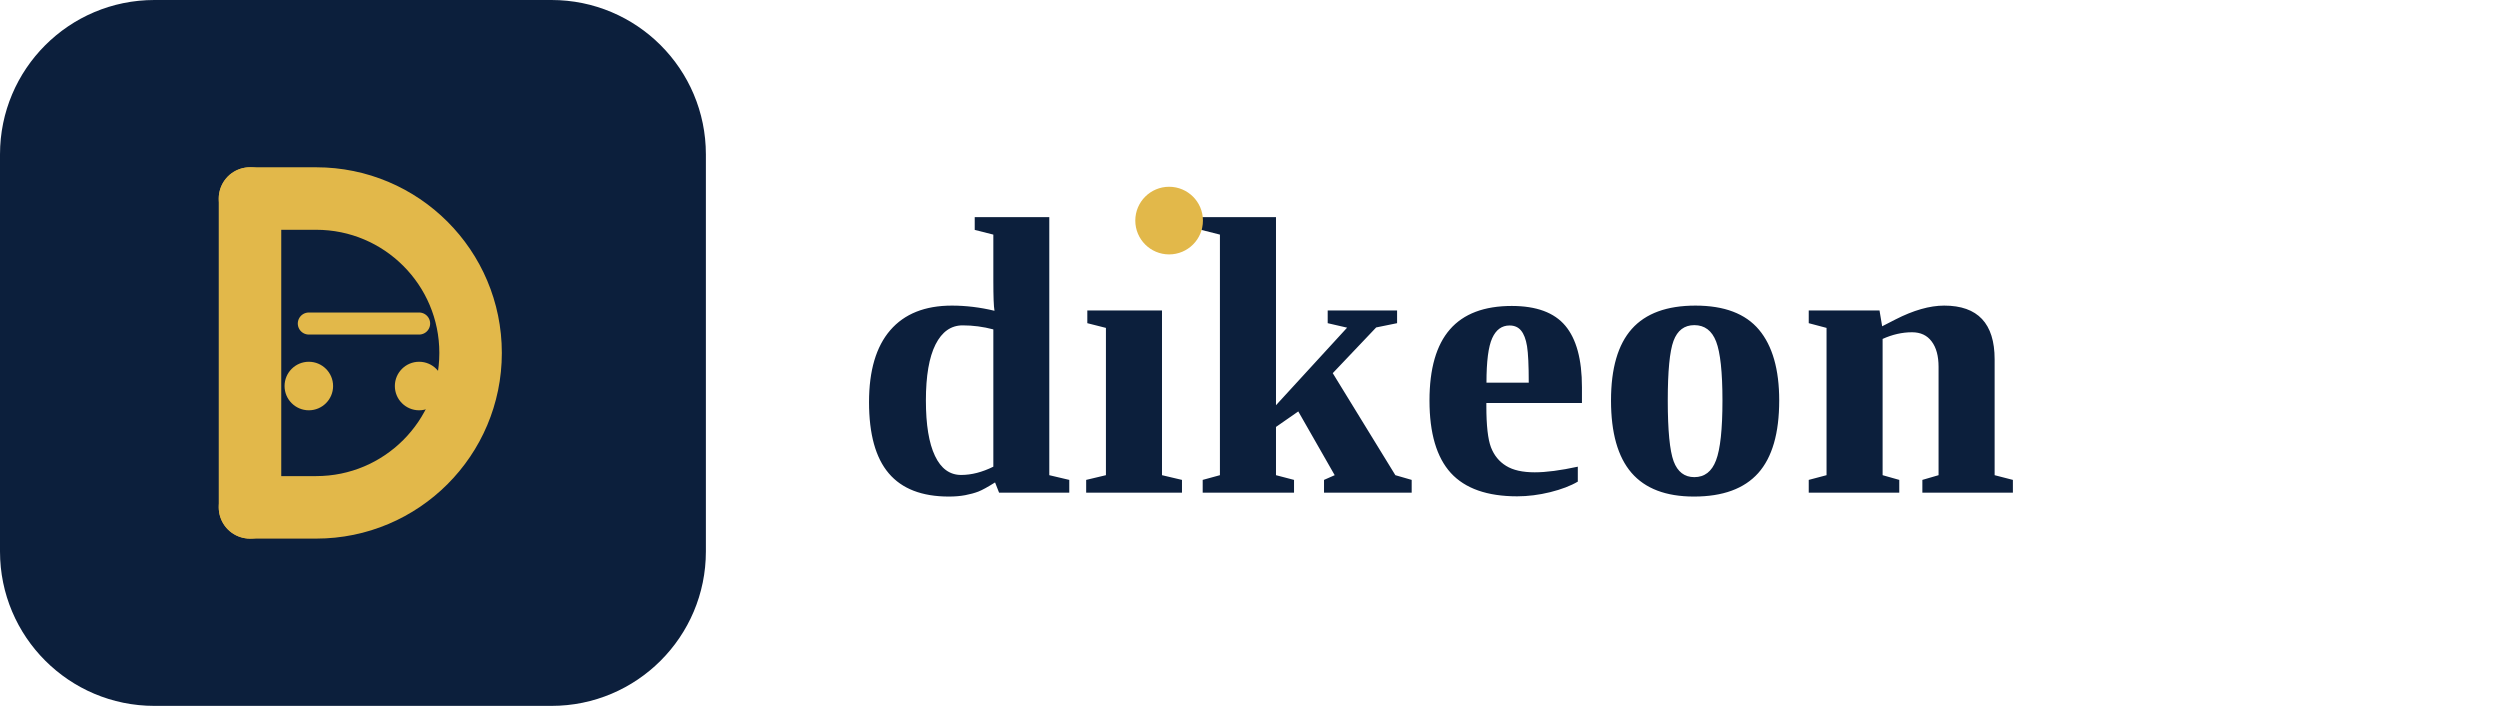
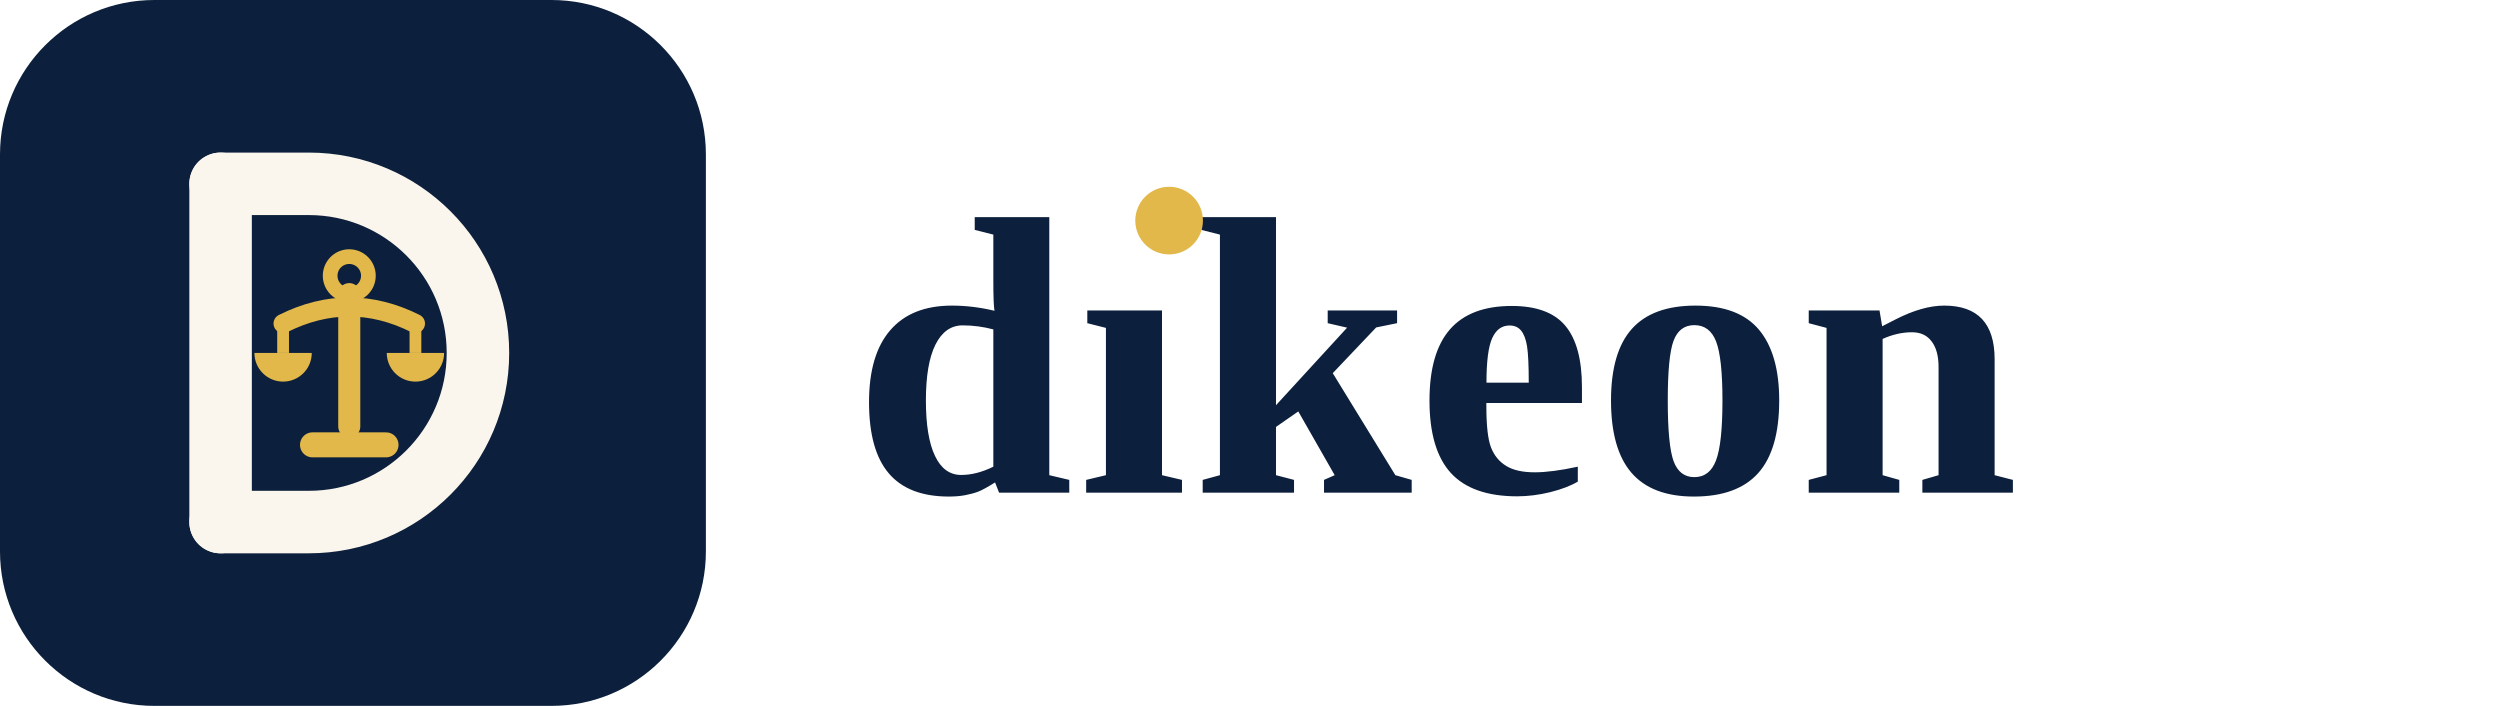
<svg xmlns="http://www.w3.org/2000/svg" width="340" height="96" viewBox="0 0 340 96" role="img" aria-label="Dikeon">
  <rect width="96" height="96" rx="21" fill="#0C1F3C" />
-   <path d="M34 27 V69" fill="none" stroke="#E2B84A" stroke-width="8.5" stroke-linecap="round" />
-   <path d="M34 27 H43 A21 21 0 0 1 43 69 H34" fill="none" stroke="#E2B84A" stroke-width="8.5" stroke-linecap="round" stroke-linejoin="round" />
-   <path d="M42 44 H57" fill="none" stroke="#E2B84A" stroke-width="3" stroke-linecap="round" />
-   <circle cx="42" cy="52.5" r="3.3" fill="#E2B84A" />
-   <circle cx="57" cy="52.5" r="3.3" fill="#E2B84A" />
+   <path d="M30 25 V71" fill="none" stroke="#FAF6ED" stroke-width="8.5" stroke-linecap="round" />
+   <path d="M30 25 H42 A23 23 0 0 1 42 71 H30" fill="none" stroke="#FAF6ED" stroke-width="8.5" stroke-linecap="round" stroke-linejoin="round" />
+   <circle cx="47.5" cy="37.5" r="2.6" fill="none" stroke="#E2B84A" stroke-width="2" />
+   <path d="M47.5 40 V58" stroke="#E2B84A" stroke-width="3" stroke-linecap="round" />
+   <path d="M42.5 60.5 H52.5" stroke="#E2B84A" stroke-width="3.4" stroke-linecap="round" />
+   <path d="M38.5 44 Q47.5 39.5 56.5 44" fill="none" stroke="#E2B84A" stroke-width="2.6" stroke-linecap="round" />
+   <path d="M38.5 44 V48 M56.5 44 V48" stroke="#E2B84A" stroke-width="1.6" />
+   <path d="M34.6 48 a3.9 3.9 0 0 0 7.8 0 z" fill="#E2B84A" />
+   <path d="M52.6 48 a3.9 3.9 0 0 0 7.8 0 z" fill="#E2B84A" />
  <text x="116" y="67" font-family="Georgia, 'Times New Roman', serif" font-size="54" font-weight="700" letter-spacing="0.5" fill="#0C1F3C">dıkeon</text>
  <circle cx="159" cy="30" r="4.6" fill="#E2B84A" />
</svg>
